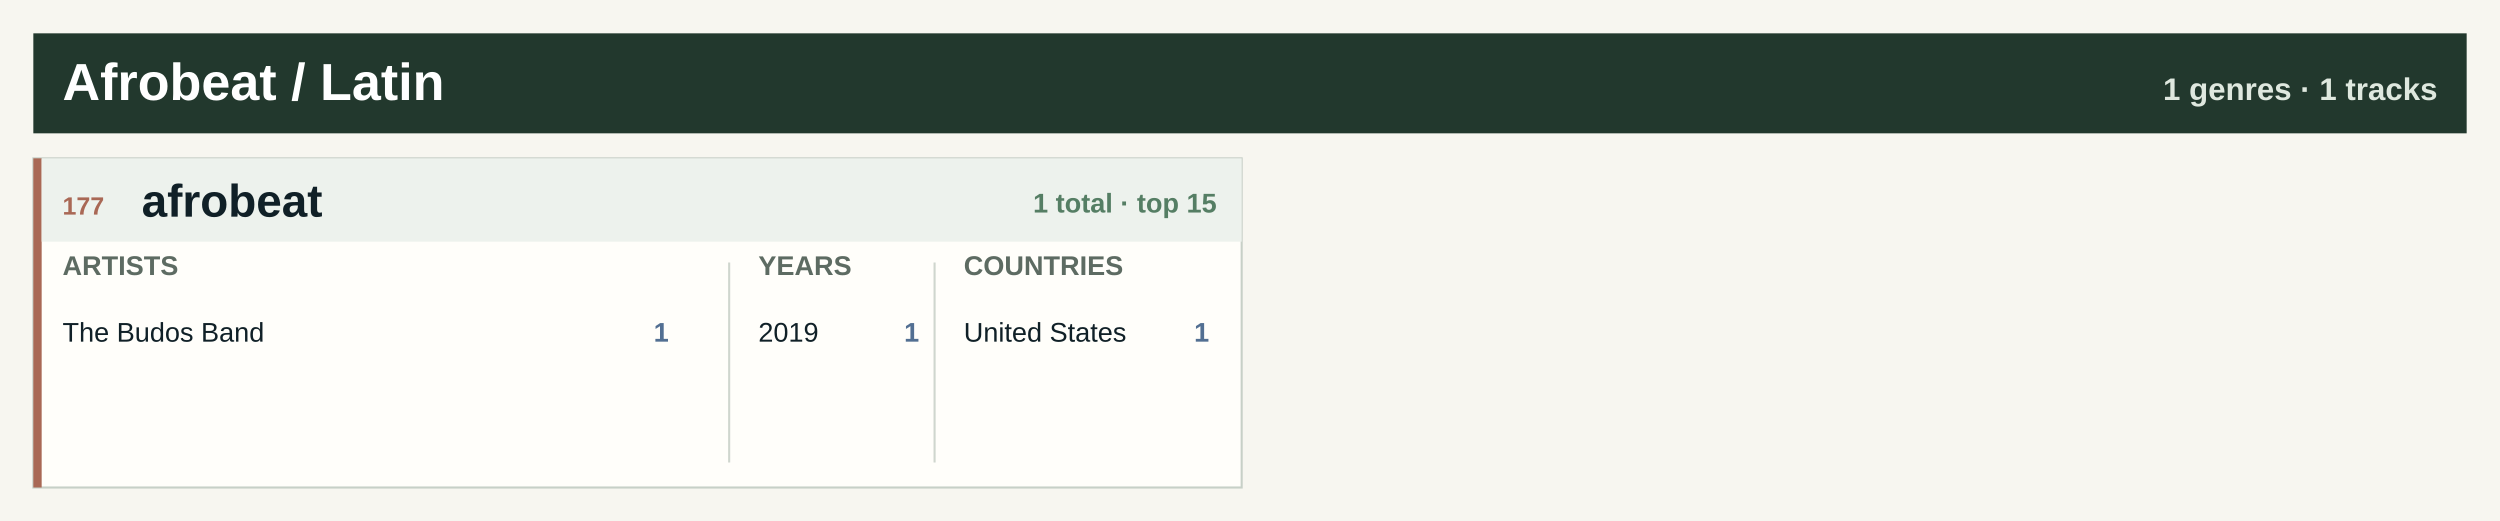
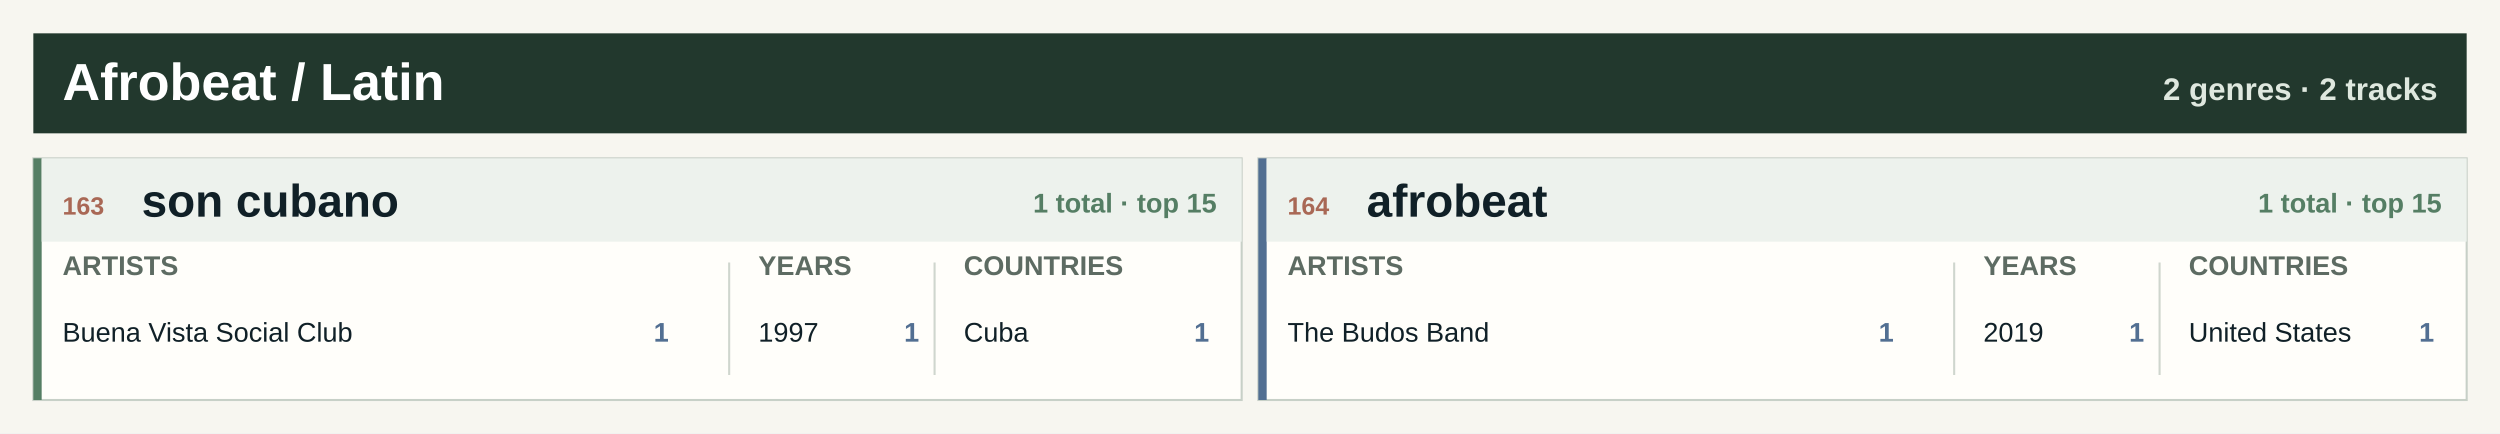
- <svg xmlns="http://www.w3.org/2000/svg" width="1200" height="250" viewBox="0 0 1200 250" role="img" aria-label="Afrobeat / Latin genre atlas">
-   <rect width="1200" height="250" fill="#f7f6f0" />
+ <svg xmlns="http://www.w3.org/2000/svg" width="1200" height="208.0" viewBox="0 0 1200 208.0" role="img" aria-label="Afrobeat / Latin genre atlas">
+   <rect width="1200" height="208.0" fill="#f7f6f0" />
  <rect x="16" y="16" width="1168" height="48" fill="#22382d" />
  <text x="30.0" y="48.0" font-family="Segoe UI, Arial, sans-serif" font-size="25" font-weight="800" fill="#ffffff" text-anchor="start">Afrobeat / Latin</text>
-   <text x="1170.0" y="48.0" font-family="Segoe UI, Arial, sans-serif" font-size="15" font-weight="800" fill="#dfe8df" text-anchor="end">1 genres · 1 tracks</text>
-   <rect x="16.0" y="76.0" width="580.0" height="158" fill="#fffefa" stroke="#c7d0c7" />
-   <rect x="16.0" y="76.0" width="4" height="158" fill="#a96855" />
+   <text x="1170.0" y="48.0" font-family="Segoe UI, Arial, sans-serif" font-size="15" font-weight="800" fill="#dfe8df" text-anchor="end">2 genres · 2 tracks</text>
+   <rect x="16.0" y="76.0" width="580.0" height="116" fill="#fffefa" stroke="#c7d0c7" />
+   <rect x="16.0" y="76.0" width="4" height="116" fill="#557e64" />
  <rect x="20.0" y="76.0" width="576.0" height="40" fill="#edf2ed" />
-   <text x="30.0" y="103.0" font-family="Segoe UI, Arial, sans-serif" font-size="12" font-weight="800" fill="#a96855" text-anchor="start">177</text>
-   <text x="68.0" y="104.0" font-family="Segoe UI, Arial, sans-serif" font-size="22" font-weight="800" fill="#102027" text-anchor="start">afrobeat</text>
+   <text x="30.0" y="103.0" font-family="Segoe UI, Arial, sans-serif" font-size="12" font-weight="800" fill="#a96855" text-anchor="start">163</text>
+   <text x="68.0" y="104.0" font-family="Segoe UI, Arial, sans-serif" font-size="22" font-weight="800" fill="#102027" text-anchor="start">son cubano</text>
  <text x="584.0" y="102.0" font-family="Segoe UI, Arial, sans-serif" font-size="13" font-weight="800" fill="#557e64" text-anchor="end">1 total · top 15</text>
  <text x="30.0" y="132.0" font-family="Segoe UI, Arial, sans-serif" font-size="13" font-weight="800" fill="#5d6b62" text-anchor="start">ARTISTS</text>
  <text x="364.0" y="132.0" font-family="Segoe UI, Arial, sans-serif" font-size="13" font-weight="800" fill="#5d6b62" text-anchor="start">YEARS</text>
  <text x="462.6" y="132.0" font-family="Segoe UI, Arial, sans-serif" font-size="13" font-weight="800" fill="#5d6b62" text-anchor="start">COUNTRIES</text>
-   <line x1="350.0" y1="126" x2="350.0" y2="222" stroke="#cfd6ce" />
-   <line x1="448.6" y1="126" x2="448.6" y2="222" stroke="#cfd6ce" />
-   <text x="30.0" y="164.0" font-family="Segoe UI, Arial, sans-serif" font-size="13" font-weight="400" fill="#102027" text-anchor="start">The Budos Band</text>
+   <line x1="350.0" y1="126.0" x2="350.0" y2="180.0" stroke="#cfd6ce" />
+   <line x1="448.6" y1="126.0" x2="448.6" y2="180.0" stroke="#cfd6ce" />
+   <text x="30.0" y="164.0" font-family="Segoe UI, Arial, sans-serif" font-size="13" font-weight="400" fill="#102027" text-anchor="start">Buena Vista Social Club</text>
  <text x="321.0" y="164.0" font-family="Segoe UI, Arial, sans-serif" font-size="13" font-weight="800" fill="#526f92" text-anchor="end">1</text>
-   <text x="364.0" y="164.0" font-family="Segoe UI, Arial, sans-serif" font-size="13" font-weight="400" fill="#102027" text-anchor="start">2019</text>
+   <text x="364.0" y="164.0" font-family="Segoe UI, Arial, sans-serif" font-size="13" font-weight="400" fill="#102027" text-anchor="start">1997</text>
  <text x="441.2" y="164.0" font-family="Segoe UI, Arial, sans-serif" font-size="13" font-weight="800" fill="#526f92" text-anchor="end">1</text>
-   <text x="462.6" y="164.0" font-family="Segoe UI, Arial, sans-serif" font-size="13" font-weight="400" fill="#102027" text-anchor="start">United States</text>
+   <text x="462.6" y="164.0" font-family="Segoe UI, Arial, sans-serif" font-size="13" font-weight="400" fill="#102027" text-anchor="start">Cuba</text>
  <text x="580.4" y="164.0" font-family="Segoe UI, Arial, sans-serif" font-size="13" font-weight="800" fill="#526f92" text-anchor="end">1</text>
+   <rect x="604.0" y="76.0" width="580.0" height="116" fill="#fffefa" stroke="#c7d0c7" />
+   <rect x="604.0" y="76.0" width="4" height="116" fill="#526f92" />
+   <rect x="608.0" y="76.0" width="576.0" height="40" fill="#edf2ed" />
+   <text x="618.0" y="103.0" font-family="Segoe UI, Arial, sans-serif" font-size="12" font-weight="800" fill="#a96855" text-anchor="start">164</text>
+   <text x="656.0" y="104.0" font-family="Segoe UI, Arial, sans-serif" font-size="22" font-weight="800" fill="#102027" text-anchor="start">afrobeat</text>
+   <text x="1172.0" y="102.0" font-family="Segoe UI, Arial, sans-serif" font-size="13" font-weight="800" fill="#557e64" text-anchor="end">1 total · top 15</text>
+   <text x="618.0" y="132.0" font-family="Segoe UI, Arial, sans-serif" font-size="13" font-weight="800" fill="#5d6b62" text-anchor="start">ARTISTS</text>
+   <text x="952.0" y="132.0" font-family="Segoe UI, Arial, sans-serif" font-size="13" font-weight="800" fill="#5d6b62" text-anchor="start">YEARS</text>
+   <text x="1050.6" y="132.0" font-family="Segoe UI, Arial, sans-serif" font-size="13" font-weight="800" fill="#5d6b62" text-anchor="start">COUNTRIES</text>
+   <line x1="938.0" y1="126.0" x2="938.0" y2="180.0" stroke="#cfd6ce" />
+   <line x1="1036.6" y1="126.0" x2="1036.6" y2="180.0" stroke="#cfd6ce" />
+   <text x="618.0" y="164.0" font-family="Segoe UI, Arial, sans-serif" font-size="13" font-weight="400" fill="#102027" text-anchor="start">The Budos Band</text>
+   <text x="909.0" y="164.0" font-family="Segoe UI, Arial, sans-serif" font-size="13" font-weight="800" fill="#526f92" text-anchor="end">1</text>
+   <text x="952.0" y="164.0" font-family="Segoe UI, Arial, sans-serif" font-size="13" font-weight="400" fill="#102027" text-anchor="start">2019</text>
+   <text x="1029.2" y="164.0" font-family="Segoe UI, Arial, sans-serif" font-size="13" font-weight="800" fill="#526f92" text-anchor="end">1</text>
+   <text x="1050.6" y="164.0" font-family="Segoe UI, Arial, sans-serif" font-size="13" font-weight="400" fill="#102027" text-anchor="start">United States</text>
+   <text x="1168.4" y="164.0" font-family="Segoe UI, Arial, sans-serif" font-size="13" font-weight="800" fill="#526f92" text-anchor="end">1</text>
</svg>
